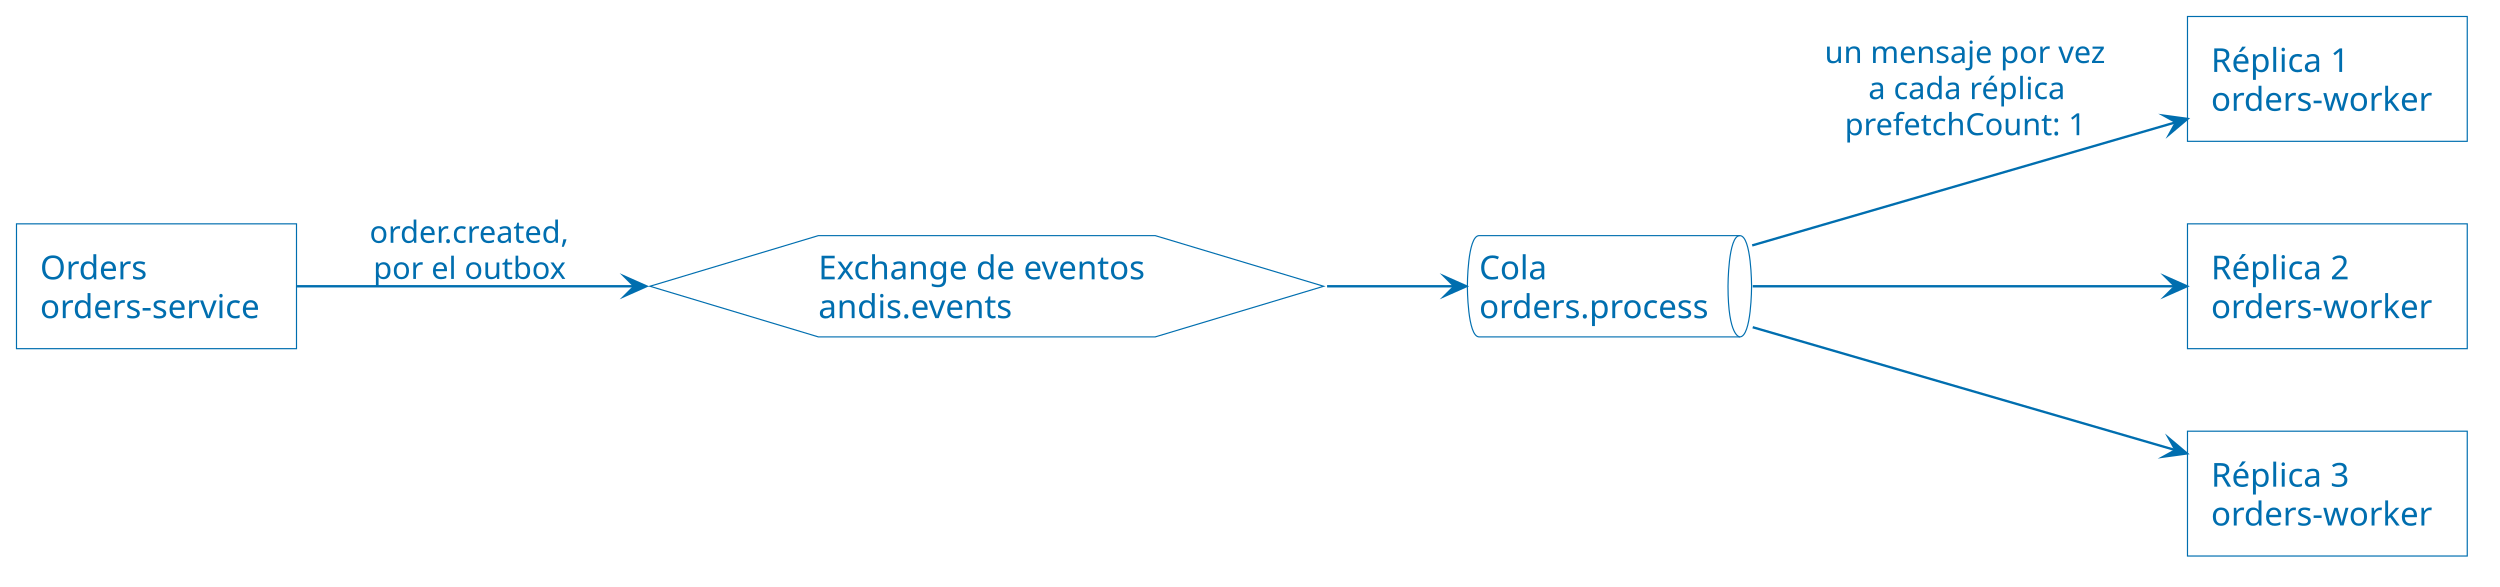
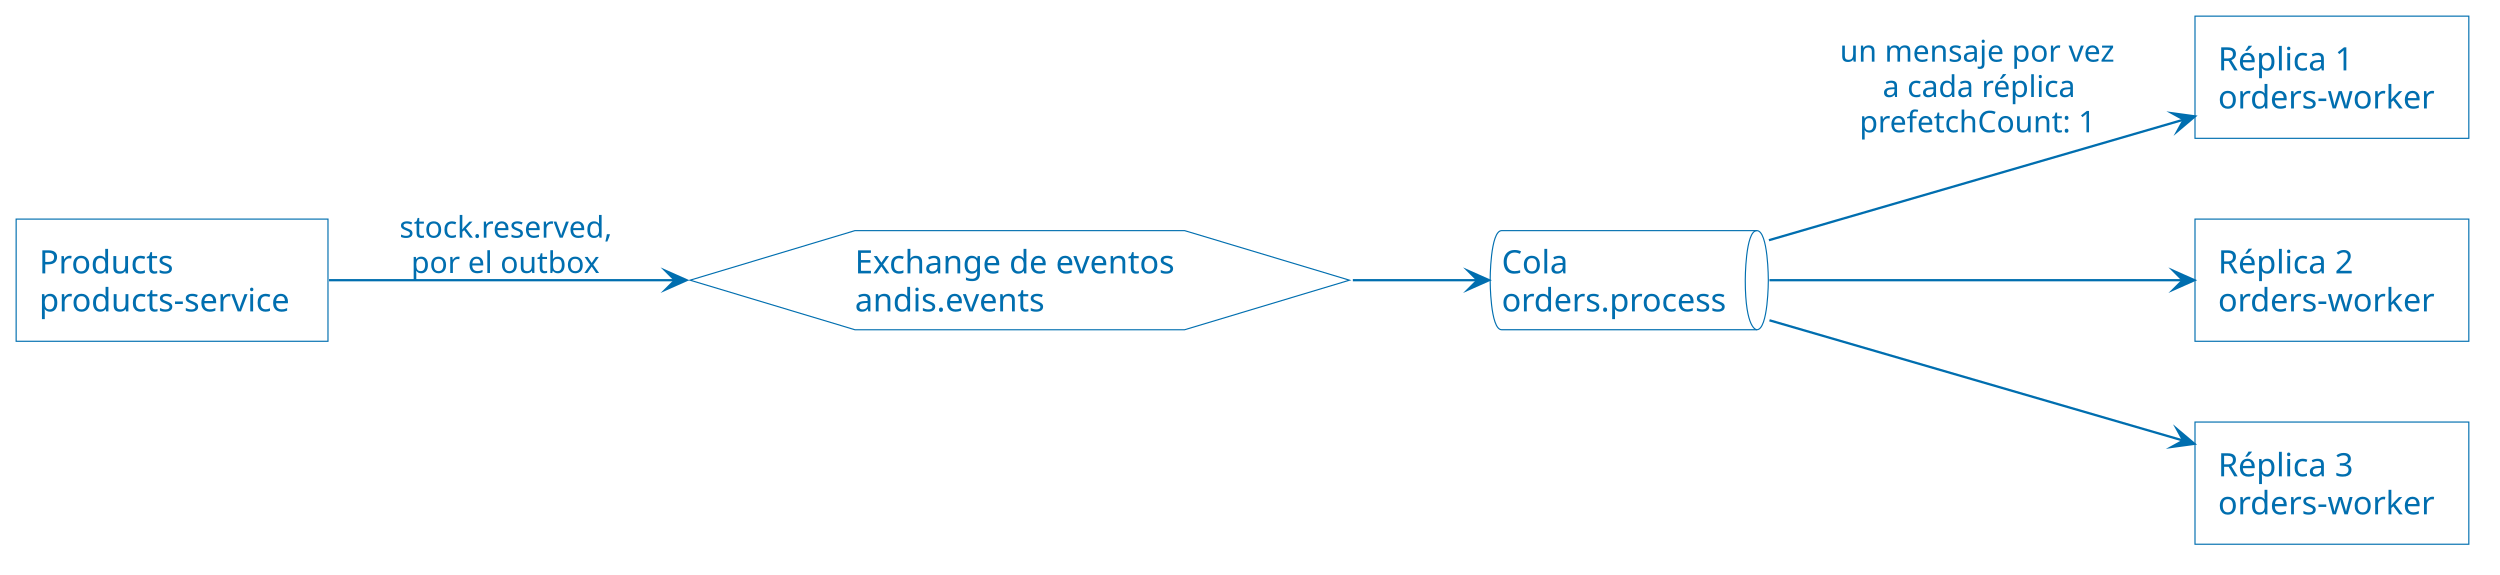
- <svg xmlns="http://www.w3.org/2000/svg" version="1.1" data-diagram-type="DESCRIPTION" style="width:1061px;height:249px;" width="1061px" height="249px" viewBox="0 0 1061 249" zoomAndPan="magnify" preserveAspectRatio="none" contentStyleType="text/css">
+ <svg xmlns="http://www.w3.org/2000/svg" version="1.1" data-diagram-type="DESCRIPTION" style="width:1084px;height:249px;" width="1084px" height="249px" viewBox="0 0 1084 249" zoomAndPan="magnify" preserveAspectRatio="none" contentStyleType="text/css">
  <defs />
  <g font-family="sans-serif" lengthAdjust="spacing">
    <g class="entity" data-qualified-name="O" id="ent0001" data-source-line="3">
-       <rect x="7" y="95" width="118.834" height="52.977" fill="none" style="stroke:#006EAF;stroke-width:0.5;" />
-       <text x="17" y="118.535" fill="#006EAF" font-size="14" textLength="46.081">Orders</text>
-       <text x="17" y="135.023" fill="#006EAF" font-size="14" textLength="98.834">orders-service</text>
+       <rect x="7" y="95" width="135.213" height="52.977" fill="none" style="stroke:#006EAF;stroke-width:0.5;" />
+       <text x="17" y="118.535" fill="#006EAF" font-size="14" textLength="59.11">Products</text>
+       <text x="17" y="135.023" fill="#006EAF" font-size="14" textLength="115.213">products-service</text>
    </g>
    <g class="entity" data-qualified-name="X" id="ent0002" data-source-line="4">
-       <polygon points="561.75,121.49,490.27,100,347.31,100,275.83,121.49,347.31,142.98,490.27,142.98,561.75,121.49" fill="none" style="stroke:#006EAF;stroke-width:0.5;stroke-linejoin:miter;stroke-miterlimit:10;" />
-       <text x="347.31" y="118.535" fill="#006EAF" font-size="14" textLength="142.96">Exchange de eventos</text>
-       <text x="347.31" y="135.023" fill="#006EAF" font-size="14" textLength="84.752">andis.events</text>
+       <polygon points="585.13,121.49,513.65,100,370.69,100,299.21,121.49,370.69,142.98,513.65,142.98,585.13,121.49" fill="none" style="stroke:#006EAF;stroke-width:0.5;stroke-linejoin:miter;stroke-miterlimit:10;" />
+       <text x="370.69" y="118.535" fill="#006EAF" font-size="14" textLength="142.96">Exchange de eventos</text>
+       <text x="370.69" y="135.023" fill="#006EAF" font-size="14" textLength="84.752">andis.events</text>
    </g>
    <g class="entity" data-qualified-name="Q" id="ent0003" data-source-line="5">
-       <path d="M627.75,100 L738.368,100 C743.368,100 743.368,121.488 743.368,121.488 C743.368,121.488 743.368,142.977 738.368,142.977 L627.75,142.977 C622.75,142.977 622.75,121.488 622.75,121.488 C622.75,121.488 622.75,100 627.75,100" style="stroke:#006EAF;stroke-width:0.5;" fill="none" />
-       <path d="M738.368,100 C733.368,100 733.368,121.488 733.368,121.488 C733.368,142.977 738.368,142.977 738.368,142.977" style="stroke:#006EAF;stroke-width:0.5;" fill="none" />
-       <text x="627.75" y="118.535" fill="#006EAF" font-size="14" textLength="30.064">Cola</text>
-       <text x="627.75" y="135.023" fill="#006EAF" font-size="14" textLength="100.618">orders.process</text>
+       <path d="M651.13,100 L761.748,100 C766.748,100 766.748,121.488 766.748,121.488 C766.748,121.488 766.748,142.977 761.748,142.977 L651.13,142.977 C646.13,142.977 646.13,121.488 646.13,121.488 C646.13,121.488 646.13,100 651.13,100" style="stroke:#006EAF;stroke-width:0.5;" fill="none" />
+       <path d="M761.748,100 C756.748,100 756.748,121.488 756.748,121.488 C756.748,142.977 761.748,142.977 761.748,142.977" style="stroke:#006EAF;stroke-width:0.5;" fill="none" />
+       <text x="651.13" y="118.535" fill="#006EAF" font-size="14" textLength="30.064">Cola</text>
+       <text x="651.13" y="135.023" fill="#006EAF" font-size="14" textLength="100.618">orders.process</text>
    </g>
    <g class="entity" data-qualified-name="W1" id="ent0004" data-source-line="6">
-       <rect x="928.37" y="7" width="118.731" height="52.977" fill="none" style="stroke:#006EAF;stroke-width:0.5;" />
-       <text x="938.37" y="30.535" fill="#006EAF" font-size="14" textLength="61.742">Réplica 1</text>
-       <text x="938.37" y="47.023" fill="#006EAF" font-size="14" textLength="98.731">orders-worker</text>
+       <rect x="951.75" y="7" width="118.731" height="52.977" fill="none" style="stroke:#006EAF;stroke-width:0.5;" />
+       <text x="961.75" y="30.535" fill="#006EAF" font-size="14" textLength="61.742">Réplica 1</text>
+       <text x="961.75" y="47.023" fill="#006EAF" font-size="14" textLength="98.731">orders-worker</text>
    </g>
    <g class="entity" data-qualified-name="W2" id="ent0005" data-source-line="7">
-       <rect x="928.37" y="95" width="118.731" height="52.977" fill="none" style="stroke:#006EAF;stroke-width:0.5;" />
-       <text x="938.37" y="118.535" fill="#006EAF" font-size="14" textLength="61.742">Réplica 2</text>
-       <text x="938.37" y="135.023" fill="#006EAF" font-size="14" textLength="98.731">orders-worker</text>
+       <rect x="951.75" y="95" width="118.731" height="52.977" fill="none" style="stroke:#006EAF;stroke-width:0.5;" />
+       <text x="961.75" y="118.535" fill="#006EAF" font-size="14" textLength="61.742">Réplica 2</text>
+       <text x="961.75" y="135.023" fill="#006EAF" font-size="14" textLength="98.731">orders-worker</text>
    </g>
    <g class="entity" data-qualified-name="W3" id="ent0006" data-source-line="8">
-       <rect x="928.37" y="183" width="118.731" height="52.977" fill="none" style="stroke:#006EAF;stroke-width:0.5;" />
-       <text x="938.37" y="206.535" fill="#006EAF" font-size="14" textLength="61.742">Réplica 3</text>
-       <text x="938.37" y="223.023" fill="#006EAF" font-size="14" textLength="98.731">orders-worker</text>
+       <rect x="951.75" y="183" width="118.731" height="52.977" fill="none" style="stroke:#006EAF;stroke-width:0.5;" />
+       <text x="961.75" y="206.535" fill="#006EAF" font-size="14" textLength="61.742">Réplica 3</text>
+       <text x="961.75" y="223.023" fill="#006EAF" font-size="14" textLength="98.731">orders-worker</text>
    </g>
    <g class="link" data-entity-1="ent0001" data-entity-2="ent0002" id="lnk7" data-source-line="10" data-link-type="dependency">
-       <path d="M126.06,121.49 C166.58,121.49 217.33,121.49 269.24,121.49" style="stroke:#006EAF;stroke-width:1;" fill="none" id="O-to-X" />
-       <polygon points="274.24,121.49,265.24,117.49,269.24,121.49,265.24,125.49,274.24,121.49" fill="#006EAF" style="stroke:#006EAF;stroke-width:1;stroke-linejoin:miter;stroke-miterlimit:10;" />
-       <text x="156.83" y="103.058" fill="#006EAF" font-size="13" textLength="88.962">order.created,</text>
-       <text x="158.426" y="118.369" fill="#006EAF" font-size="13" textLength="85.77">por el outbox</text>
+       <path d="M142.66,121.49 C186.05,121.49 239.22,121.49 292.68,121.49" style="stroke:#006EAF;stroke-width:1;" fill="none" id="O-to-X" />
+       <polygon points="297.68,121.49,288.68,117.49,292.68,121.49,288.68,125.49,297.68,121.49" fill="#006EAF" style="stroke:#006EAF;stroke-width:1;stroke-linejoin:miter;stroke-miterlimit:10;" />
+       <text x="173.21" y="103.058" fill="#006EAF" font-size="13" textLength="95.862">stock.reserved,</text>
+       <text x="178.256" y="118.369" fill="#006EAF" font-size="13" textLength="85.77">por el outbox</text>
    </g>
    <g class="link" data-entity-1="ent0002" data-entity-2="ent0003" id="lnk8" data-source-line="11" data-link-type="dependency">
-       <path d="M563.21,121.49 C584.01,121.49 599.41,121.49 617.26,121.49" style="stroke:#006EAF;stroke-width:1;" fill="none" id="X-to-Q" />
-       <polygon points="622.26,121.49,613.26,117.49,617.26,121.49,613.26,125.49,622.26,121.49" fill="#006EAF" style="stroke:#006EAF;stroke-width:1;stroke-linejoin:miter;stroke-miterlimit:10;" />
+       <path d="M586.59,121.49 C607.39,121.49 622.79,121.49 640.64,121.49" style="stroke:#006EAF;stroke-width:1;" fill="none" id="X-to-Q" />
+       <polygon points="645.64,121.49,636.64,117.49,640.64,121.49,636.64,125.49,645.64,121.49" fill="#006EAF" style="stroke:#006EAF;stroke-width:1;stroke-linejoin:miter;stroke-miterlimit:10;" />
    </g>
    <g class="link" data-entity-1="ent0003" data-entity-2="ent0004" id="lnk9" data-source-line="12" data-link-type="dependency">
-       <path d="M743.63,104.15 C753.56,101.25 763.76,98.29 773.37,95.49 C825.78,80.25 880.638,64.304 923.518,51.854" style="stroke:#006EAF;stroke-width:1;" fill="none" id="Q-to-W1" />
-       <polygon points="928.32,50.46,918.562,49.128,923.518,51.854,920.792,56.811,928.32,50.46" fill="#006EAF" style="stroke:#006EAF;stroke-width:1;stroke-linejoin:miter;stroke-miterlimit:10;" />
-       <text x="774.37" y="26.748" fill="#006EAF" font-size="13" textLength="123.836">un mensaje por vez</text>
-       <text x="792.937" y="42.059" fill="#006EAF" font-size="13" textLength="86.703">a cada réplica</text>
-       <text x="782.898" y="57.369" fill="#006EAF" font-size="13" textLength="106.78">prefetchCount: 1</text>
+       <path d="M767.01,104.15 C776.94,101.25 787.14,98.29 796.75,95.49 C849.16,80.25 904.018,64.304 946.898,51.854" style="stroke:#006EAF;stroke-width:1;" fill="none" id="Q-to-W1" />
+       <polygon points="951.7,50.46,941.942,49.128,946.898,51.854,944.172,56.811,951.7,50.46" fill="#006EAF" style="stroke:#006EAF;stroke-width:1;stroke-linejoin:miter;stroke-miterlimit:10;" />
+       <text x="797.75" y="26.748" fill="#006EAF" font-size="13" textLength="123.836">un mensaje por vez</text>
+       <text x="816.317" y="42.059" fill="#006EAF" font-size="13" textLength="86.703">a cada réplica</text>
+       <text x="806.278" y="57.369" fill="#006EAF" font-size="13" textLength="106.78">prefetchCount: 1</text>
    </g>
    <g class="link" data-entity-1="ent0003" data-entity-2="ent0005" id="lnk10" data-source-line="13" data-link-type="dependency">
-       <path d="M743.86,121.49 C797.27,121.49 870.04,121.49 923.09,121.49" style="stroke:#006EAF;stroke-width:1;" fill="none" id="Q-to-W2" />
-       <polygon points="928.09,121.49,919.09,117.49,923.09,121.49,919.09,125.49,928.09,121.49" fill="#006EAF" style="stroke:#006EAF;stroke-width:1;stroke-linejoin:miter;stroke-miterlimit:10;" />
+       <path d="M767.24,121.49 C820.65,121.49 893.42,121.49 946.47,121.49" style="stroke:#006EAF;stroke-width:1;" fill="none" id="Q-to-W2" />
+       <polygon points="951.47,121.49,942.47,117.49,946.47,121.49,942.47,125.49,951.47,121.49" fill="#006EAF" style="stroke:#006EAF;stroke-width:1;stroke-linejoin:miter;stroke-miterlimit:10;" />
    </g>
    <g class="link" data-entity-1="ent0003" data-entity-2="ent0006" id="lnk11" data-source-line="14" data-link-type="dependency">
-       <path d="M743.86,138.88 C797.27,154.41 870.239,175.624 923.289,191.044" style="stroke:#006EAF;stroke-width:1;" fill="none" id="Q-to-W3" />
-       <polygon points="928.09,192.44,920.564,186.087,923.289,191.044,918.331,193.769,928.09,192.44" fill="#006EAF" style="stroke:#006EAF;stroke-width:1;stroke-linejoin:miter;stroke-miterlimit:10;" />
+       <path d="M767.24,138.88 C820.65,154.41 893.619,175.624 946.669,191.044" style="stroke:#006EAF;stroke-width:1;" fill="none" id="Q-to-W3" />
+       <polygon points="951.47,192.44,943.944,186.087,946.669,191.044,941.711,193.769,951.47,192.44" fill="#006EAF" style="stroke:#006EAF;stroke-width:1;stroke-linejoin:miter;stroke-miterlimit:10;" />
    </g>
  </g>
</svg>
